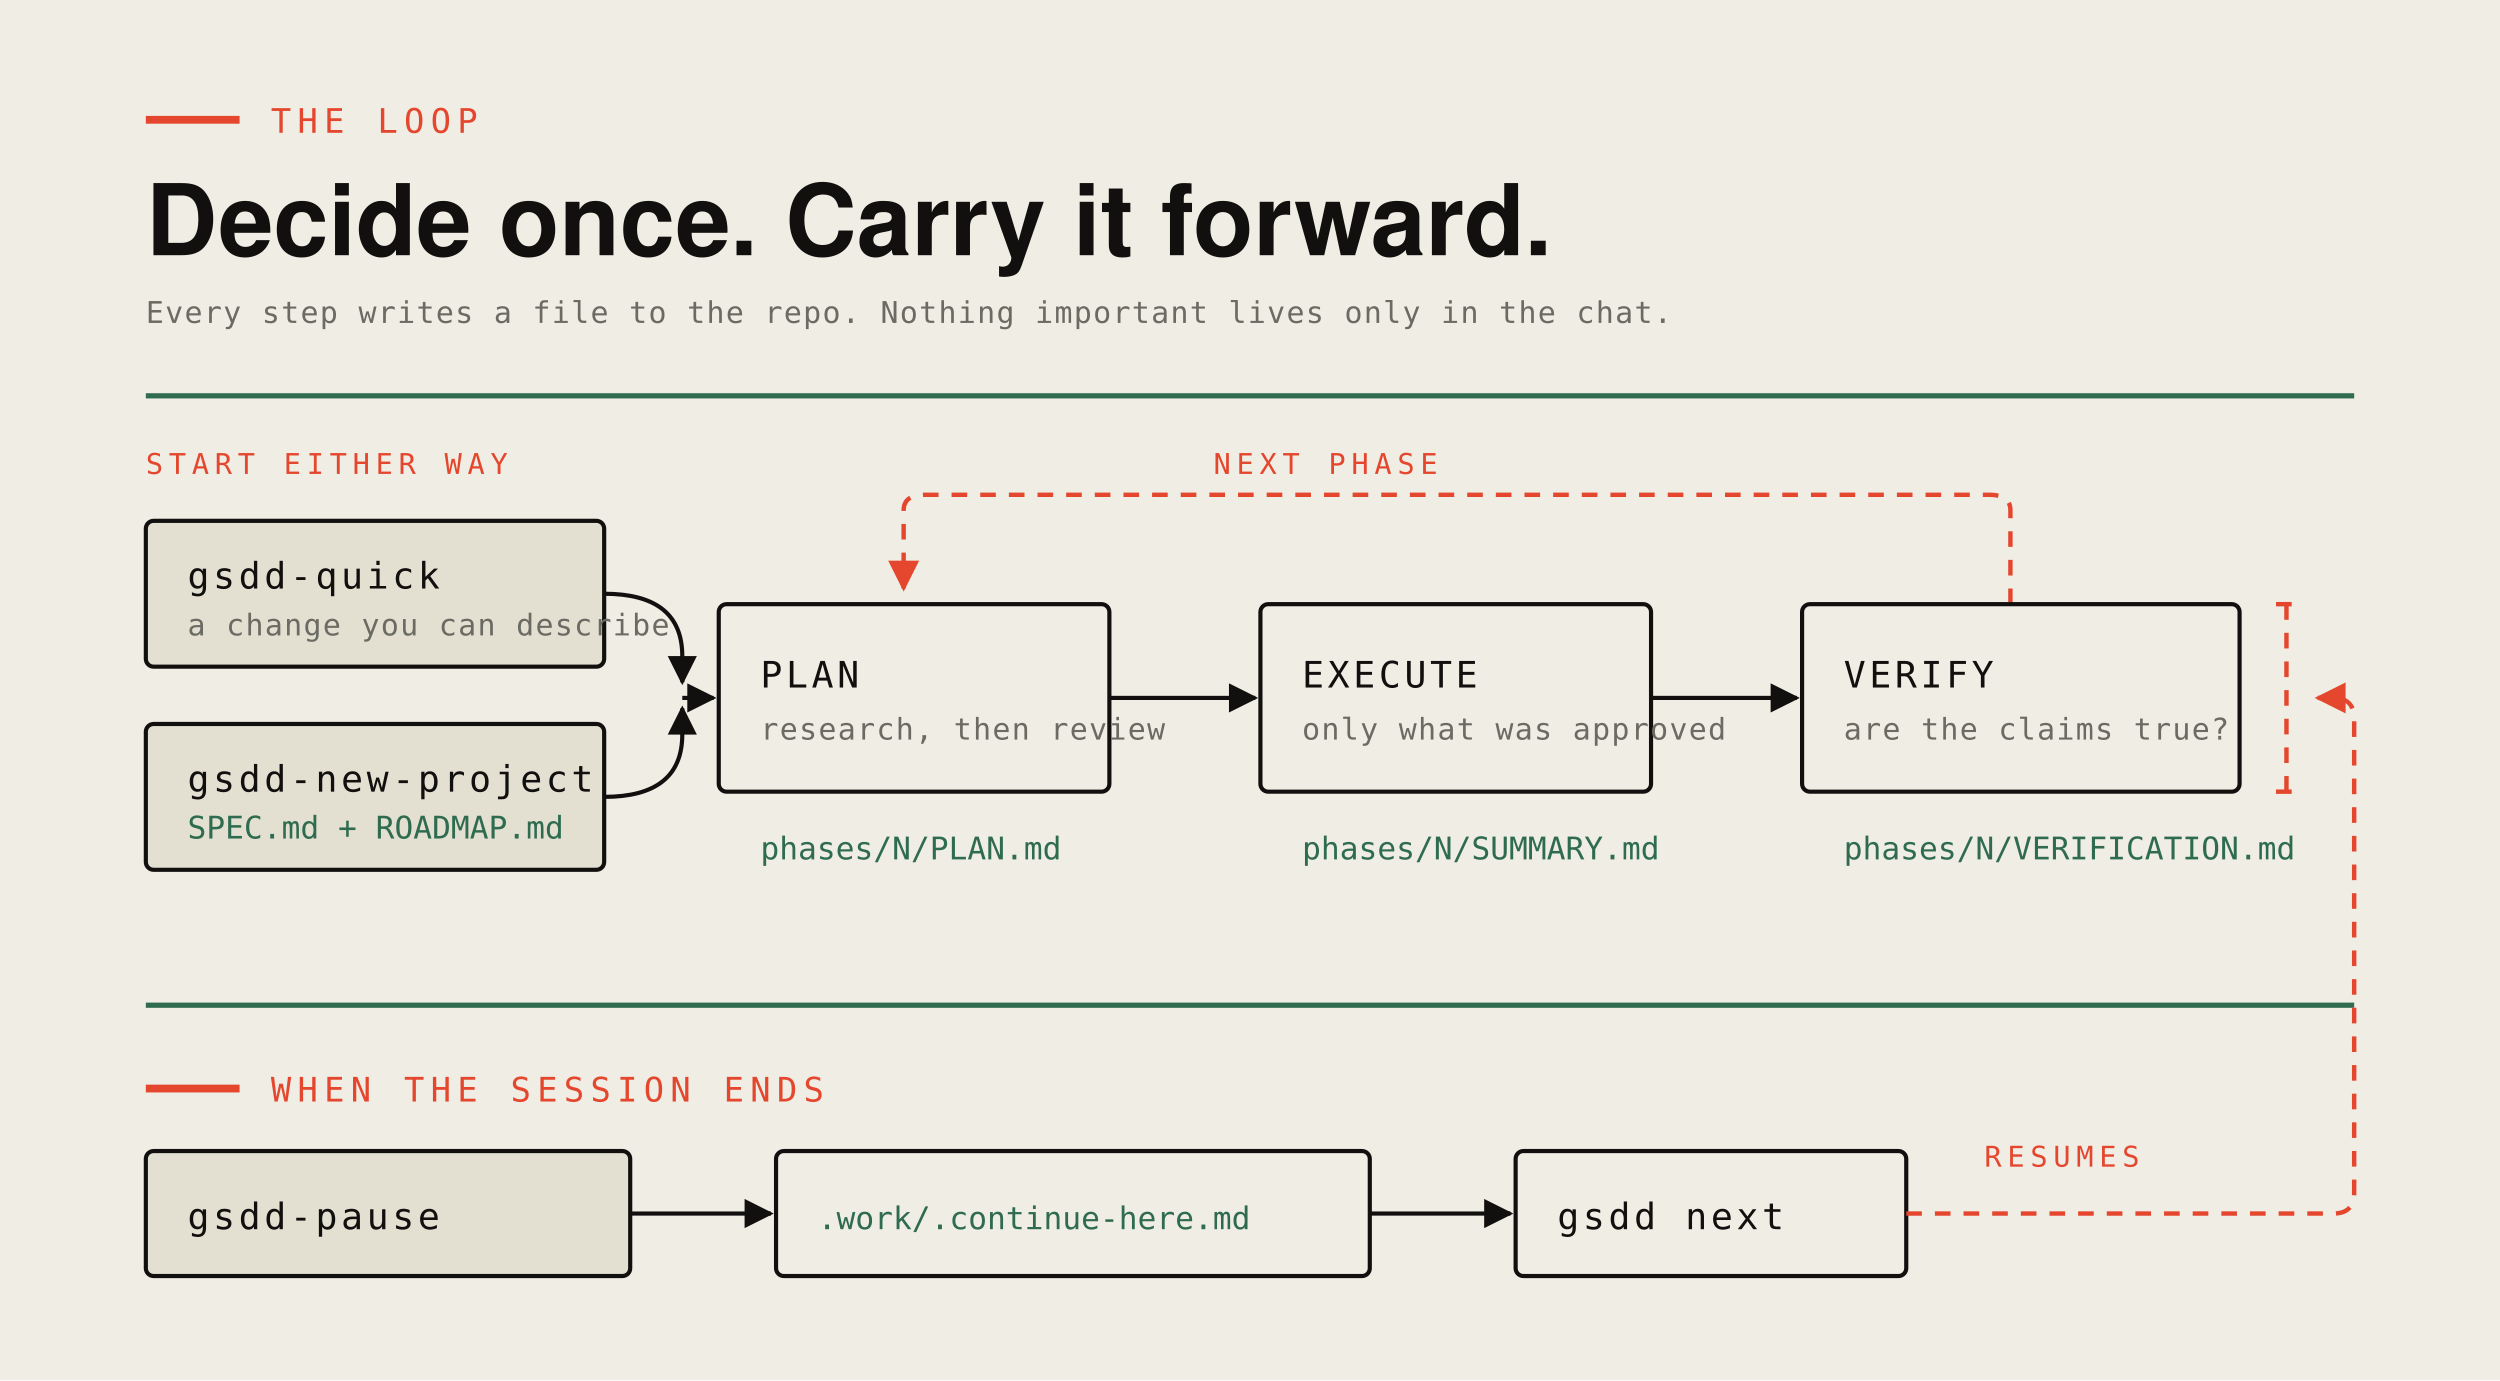
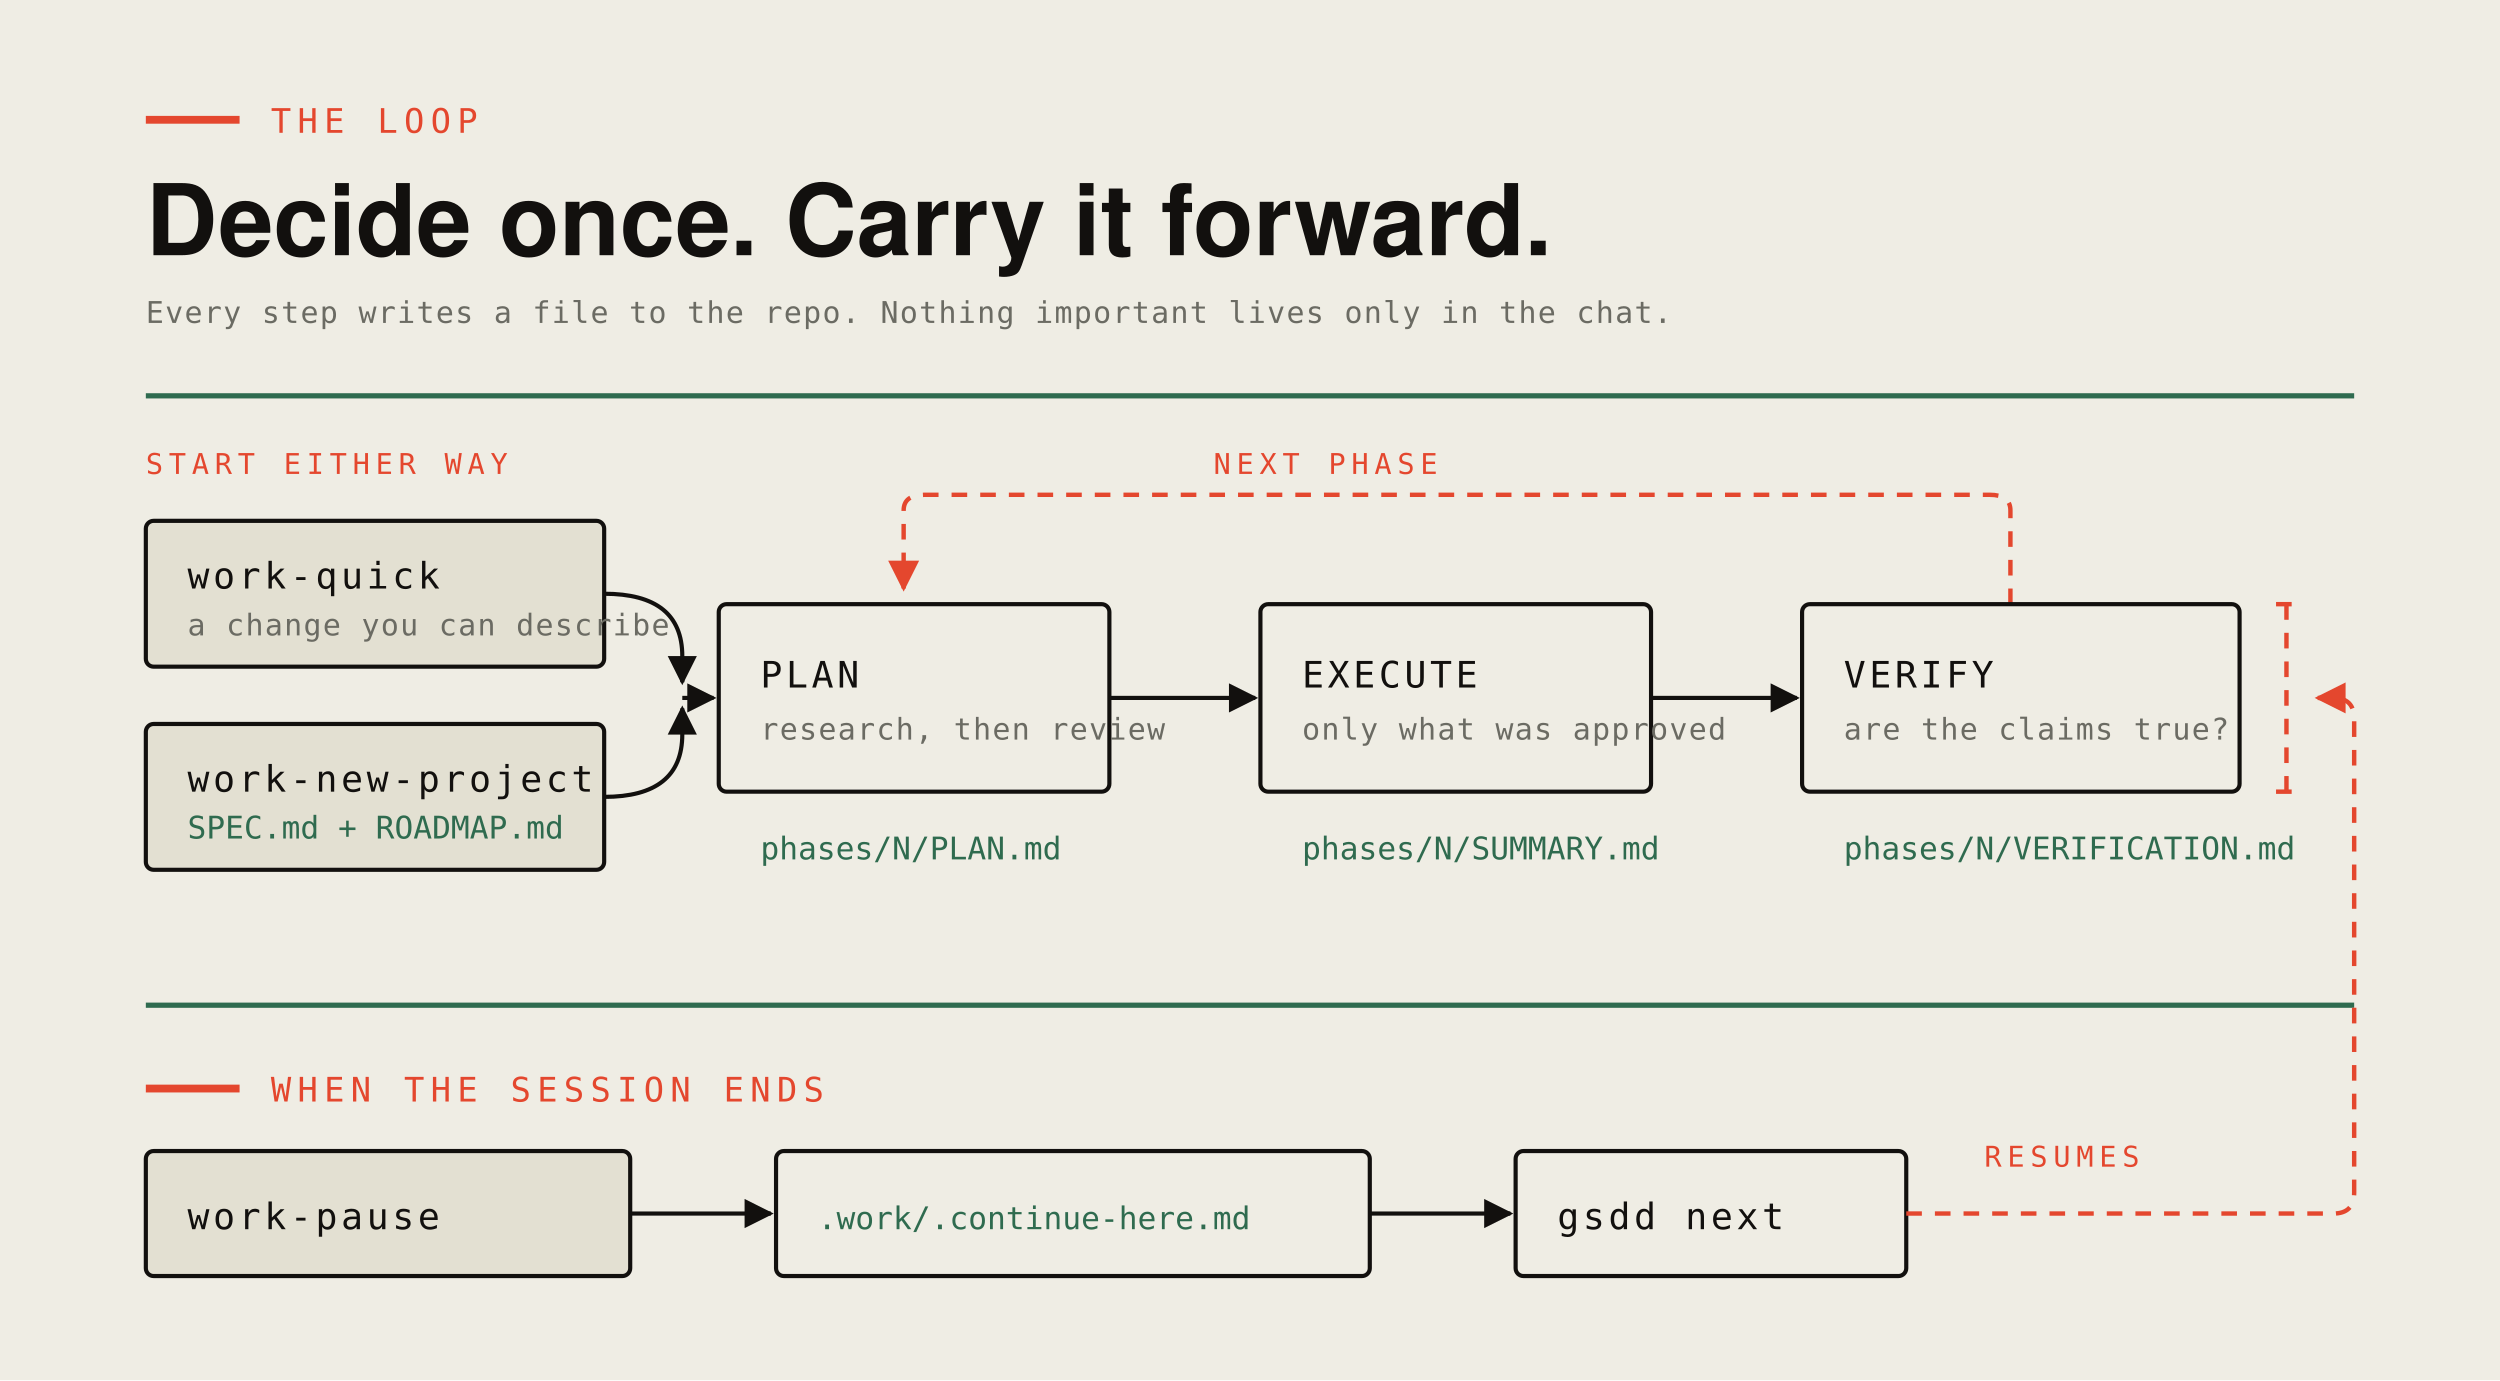
- <svg xmlns="http://www.w3.org/2000/svg" viewBox="0 0 960 530" width="960" height="530" role="img" aria-label="Two ways in: gsdd-quick for a bounded change, or gsdd-new-project which writes a spec and roadmap first. Both feed a plan, execute, verify loop that repeats and writes a file at every step. gsdd-pause writes a checkpoint that gsdd next reads to resume.">
+ <svg xmlns="http://www.w3.org/2000/svg" viewBox="0 0 960 530" width="960" height="530" role="img" aria-label="Two ways in: work-quick for a bounded change, or work-new-project which writes a spec and roadmap first. Both feed a plan, execute, verify loop that repeats and writes a file at every step. work-pause writes a checkpoint that gsdd next reads to resume.">
  <defs>
    <style>
      .bg    { fill: #EFEDE4; }
      .ink   { fill: #12100E; }
      .mono  { font-family: 'SF Mono','JetBrains Mono','Fira Code',Consolas,monospace; }
      .disp  { font-family: 'Helvetica Neue',Helvetica,Arial,sans-serif; font-weight: 700; }
      .kicker{ font-size: 13px; letter-spacing: 2.4px; fill: #E4472E; }
      .rlbl  { font-size: 11px; letter-spacing: 2.2px; fill: #E4472E; }
      .label { font-size: 14px; letter-spacing: 1.4px; fill: #12100E; }
      .sub   { font-size: 11.5px; letter-spacing: .5px; fill: #6B6B63; }
      .file  { font-size: 12px; fill: #2F6B4F; }
      .box   { fill: none; stroke: #12100E; stroke-width: 1.6; }
      .boxf  { fill: #E3E0D2; stroke: #12100E; stroke-width: 1.6; }
      .rule  { stroke: #2F6B4F; stroke-width: 2; }
      .flow  { stroke: #12100E; stroke-width: 1.6; fill: none; }
      .back  { stroke: #E4472E; stroke-width: 1.7; fill: none; stroke-dasharray: 6 5; }
      .tick  { stroke: #E4472E; stroke-width: 3; }
    </style>
    <marker id="a" viewBox="0 0 10 10" refX="9" refY="5" markerWidth="7" markerHeight="7" orient="auto-start-reverse">
      <path d="M0 0 L10 5 L0 10 z" fill="#12100E" />
    </marker>
    <marker id="ar" viewBox="0 0 10 10" refX="9" refY="5" markerWidth="7" markerHeight="7" orient="auto-start-reverse">
      <path d="M0 0 L10 5 L0 10 z" fill="#E4472E" />
    </marker>
  </defs>
  <rect class="bg" width="960" height="530" />
  <line class="tick" x1="56" y1="46" x2="92" y2="46" />
  <text class="mono kicker" x="104" y="51">THE LOOP</text>
  <text class="disp ink" x="56" y="98" font-size="38">Decide once. Carry it forward.</text>
  <text class="mono sub" x="56" y="124" font-size="12.5">Every step writes a file to the repo. Nothing important lives only in the chat.</text>
  <line class="rule" x1="56" y1="152" x2="904" y2="152" />
  <text class="mono rlbl" x="466" y="182">NEXT PHASE</text>
  <path class="back" d="M772 232 L772 196 Q772 190 764 190 L355 190 Q347 190 347 196 L347 226" marker-end="url(#ar)" />
  <text class="mono rlbl" x="56" y="182" fill="#6B6B63">START EITHER WAY</text>
  <rect class="boxf" x="56" y="200" width="176" height="56" rx="3" />
-   <text class="mono label" x="72" y="226">gsdd-quick</text>
+   <text class="mono label" x="72" y="226">work-quick</text>
  <text class="mono sub" x="72" y="244">a change you can describe</text>
  <rect class="boxf" x="56" y="278" width="176" height="56" rx="3" />
-   <text class="mono label" x="72" y="304">gsdd-new-project</text>
+   <text class="mono label" x="72" y="304">work-new-project</text>
  <text class="mono file" x="72" y="322">SPEC.md + ROADMAP.md</text>
  <path class="flow" d="M232 228 Q262 228 262 252 L262 262" marker-end="url(#a)" />
  <path class="flow" d="M232 306 Q262 306 262 282 L262 272" marker-end="url(#a)" />
  <path class="flow" d="M262 268 L274 268" marker-end="url(#a)" />
  <rect class="box" x="276" y="232" width="150" height="72" rx="3" />
  <text class="mono label" x="292" y="264">PLAN</text>
  <text class="mono sub" x="292" y="284">research, then review</text>
  <text class="mono file" x="292" y="330">phases/N/PLAN.md</text>
  <path class="flow" d="M426 268 L482 268" marker-end="url(#a)" />
  <rect class="box" x="484" y="232" width="150" height="72" rx="3" />
  <text class="mono label" x="500" y="264">EXECUTE</text>
  <text class="mono sub" x="500" y="284">only what was approved</text>
  <text class="mono file" x="500" y="330">phases/N/SUMMARY.md</text>
  <path class="flow" d="M634 268 L690 268" marker-end="url(#a)" />
  <rect class="box" x="692" y="232" width="168" height="72" rx="3" />
  <text class="mono label" x="708" y="264">VERIFY</text>
  <text class="mono sub" x="708" y="284">are the claims true?</text>
  <text class="mono file" x="708" y="330">phases/N/VERIFICATION.md</text>
  <line class="rule" x1="56" y1="386" x2="904" y2="386" />
  <line class="tick" x1="56" y1="418" x2="92" y2="418" />
  <text class="mono kicker" x="104" y="423">WHEN THE SESSION ENDS</text>
  <rect class="boxf" x="56" y="442" width="186" height="48" rx="3" />
-   <text class="mono label" x="72" y="472">gsdd-pause</text>
+   <text class="mono label" x="72" y="472">work-pause</text>
  <path class="flow" d="M242 466 L296 466" marker-end="url(#a)" />
  <rect class="box" x="298" y="442" width="228" height="48" rx="3" />
  <text class="mono file" x="314" y="472">.work/.continue-here.md</text>
  <path class="flow" d="M526 466 L580 466" marker-end="url(#a)" />
  <rect class="box" x="582" y="442" width="150" height="48" rx="3" />
  <text class="mono label" x="598" y="472">gsdd next</text>
  <text class="mono rlbl" x="762" y="448">RESUMES</text>
  <path class="back" d="M732 466 L896 466 Q904 466 904 458 L904 276 Q904 268 896 268 L890 268" marker-end="url(#ar)" />
  <path class="back" d="M878 232 L878 304" stroke-dasharray="none" stroke-width="1.4" />
  <path class="back" d="M874 232 L882 232 M874 304 L882 304" stroke-dasharray="none" stroke-width="1.4" />
</svg>
